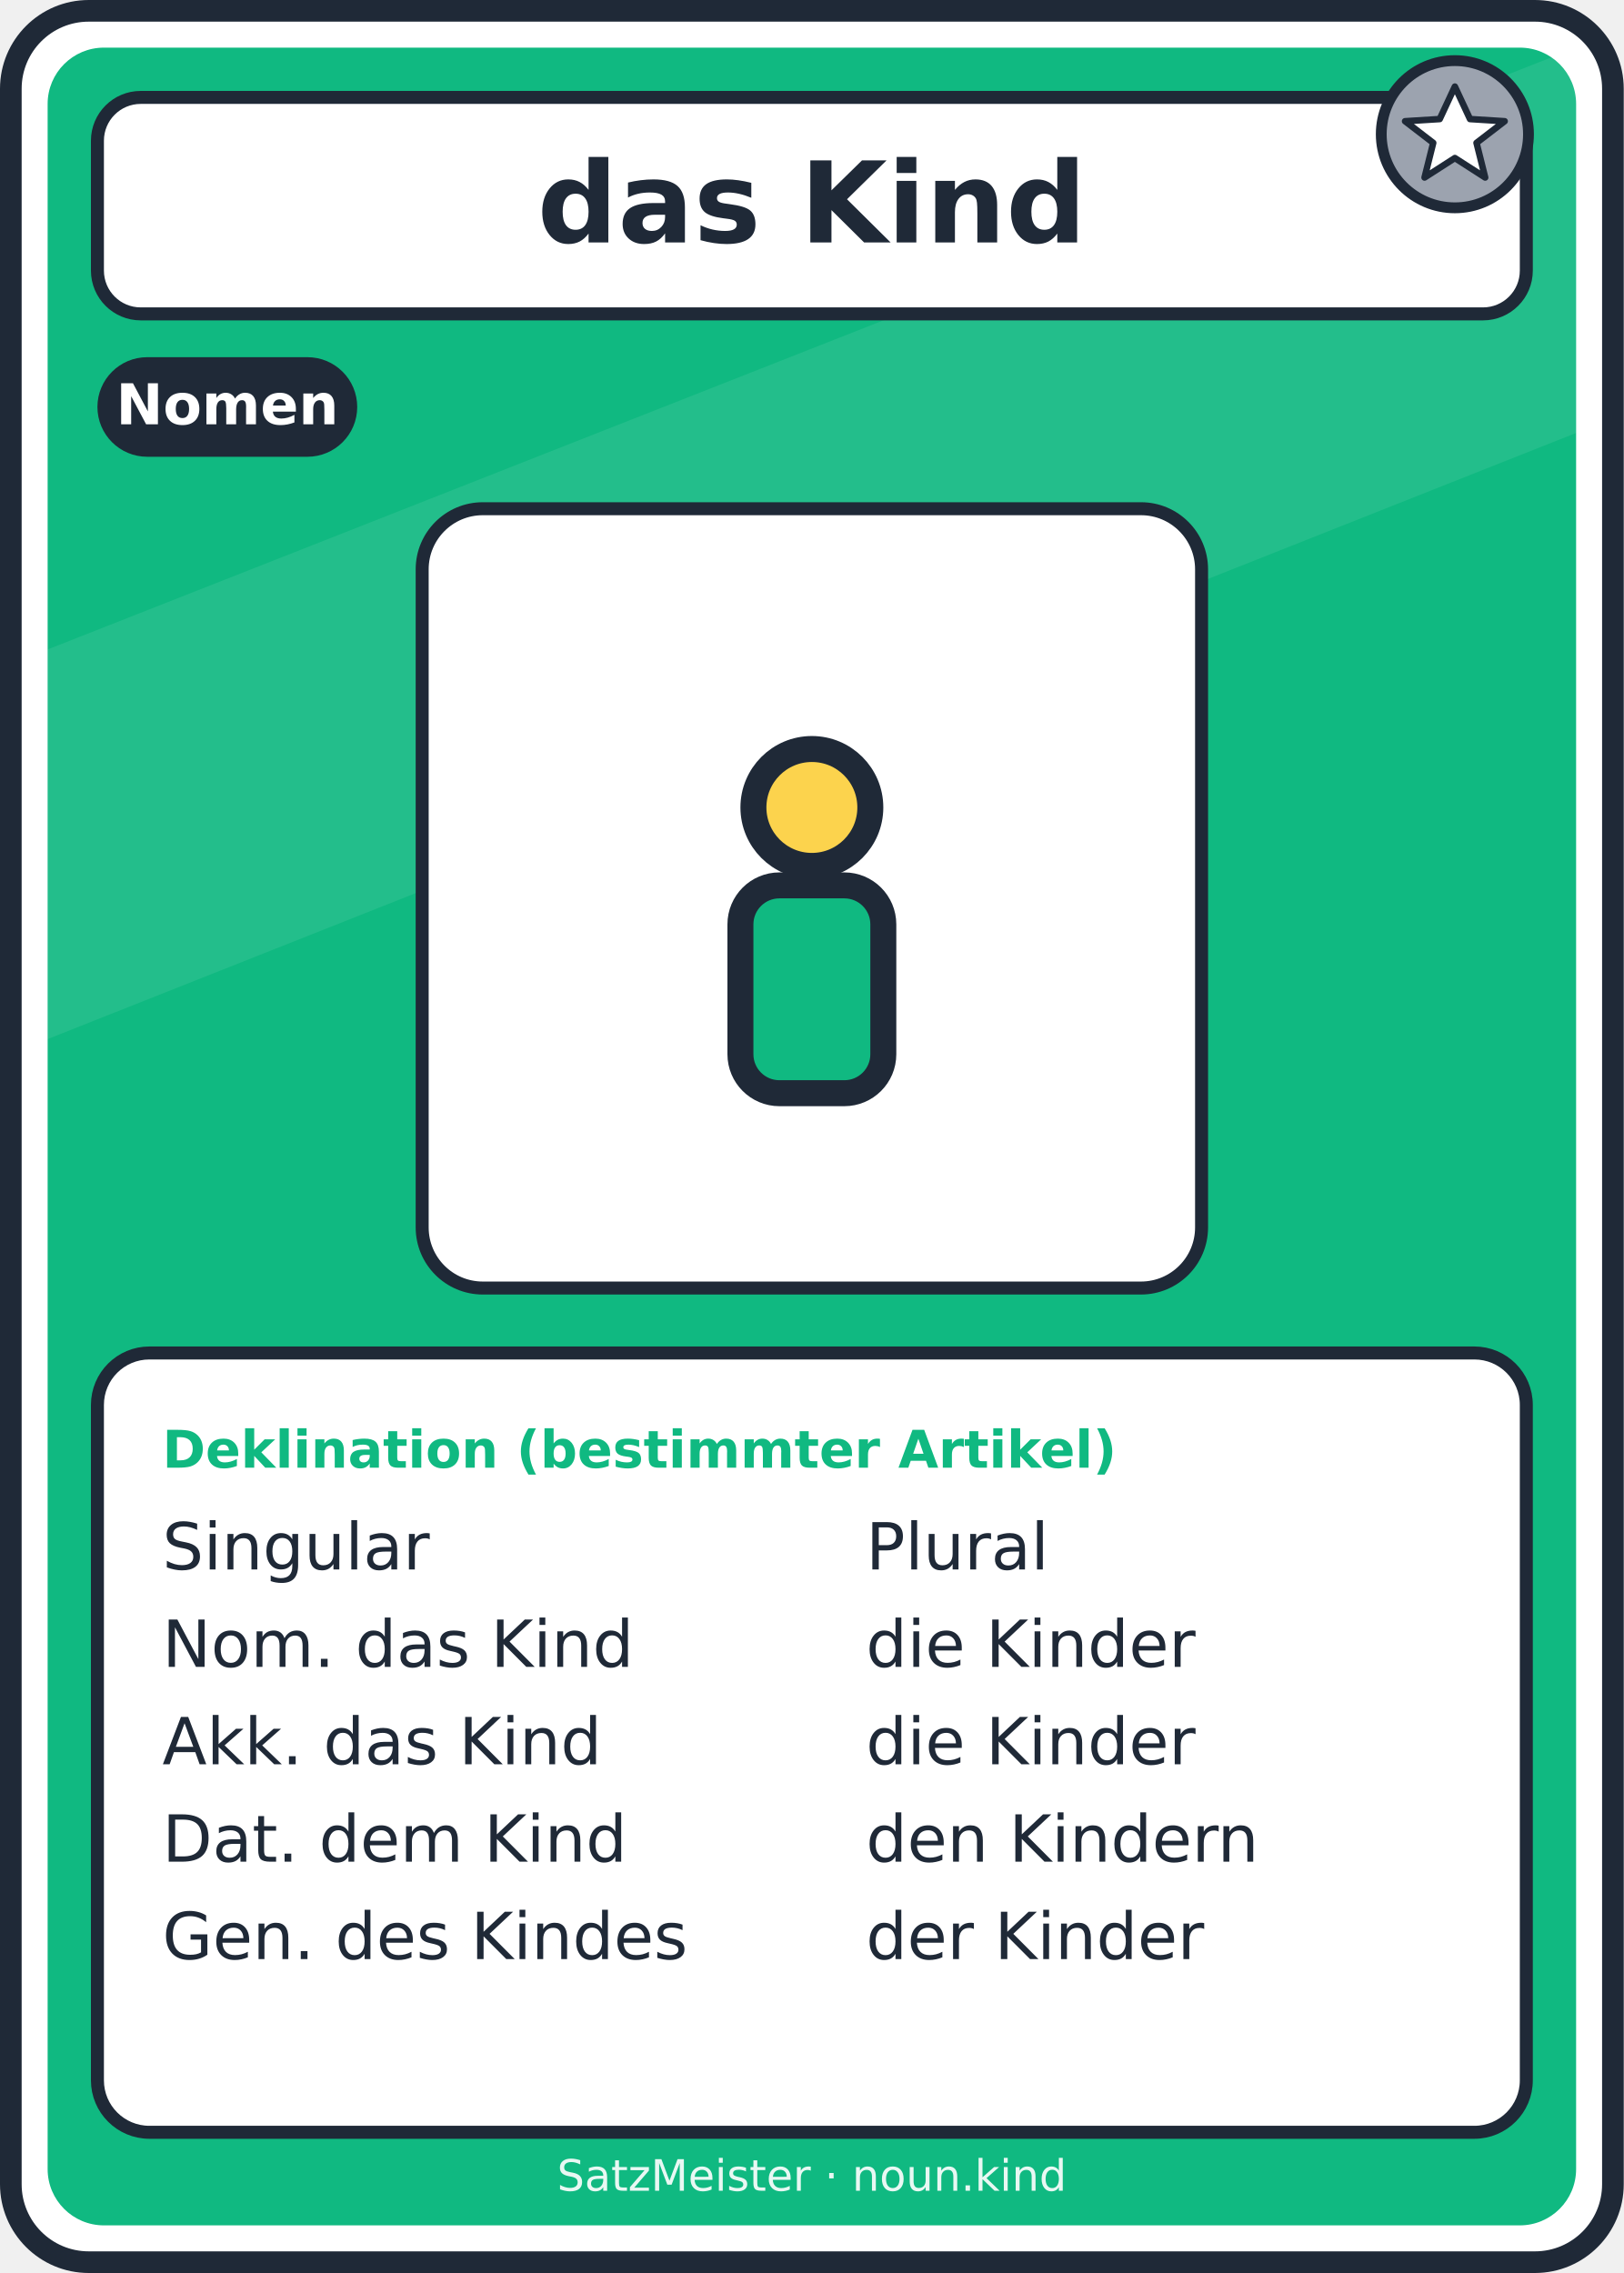
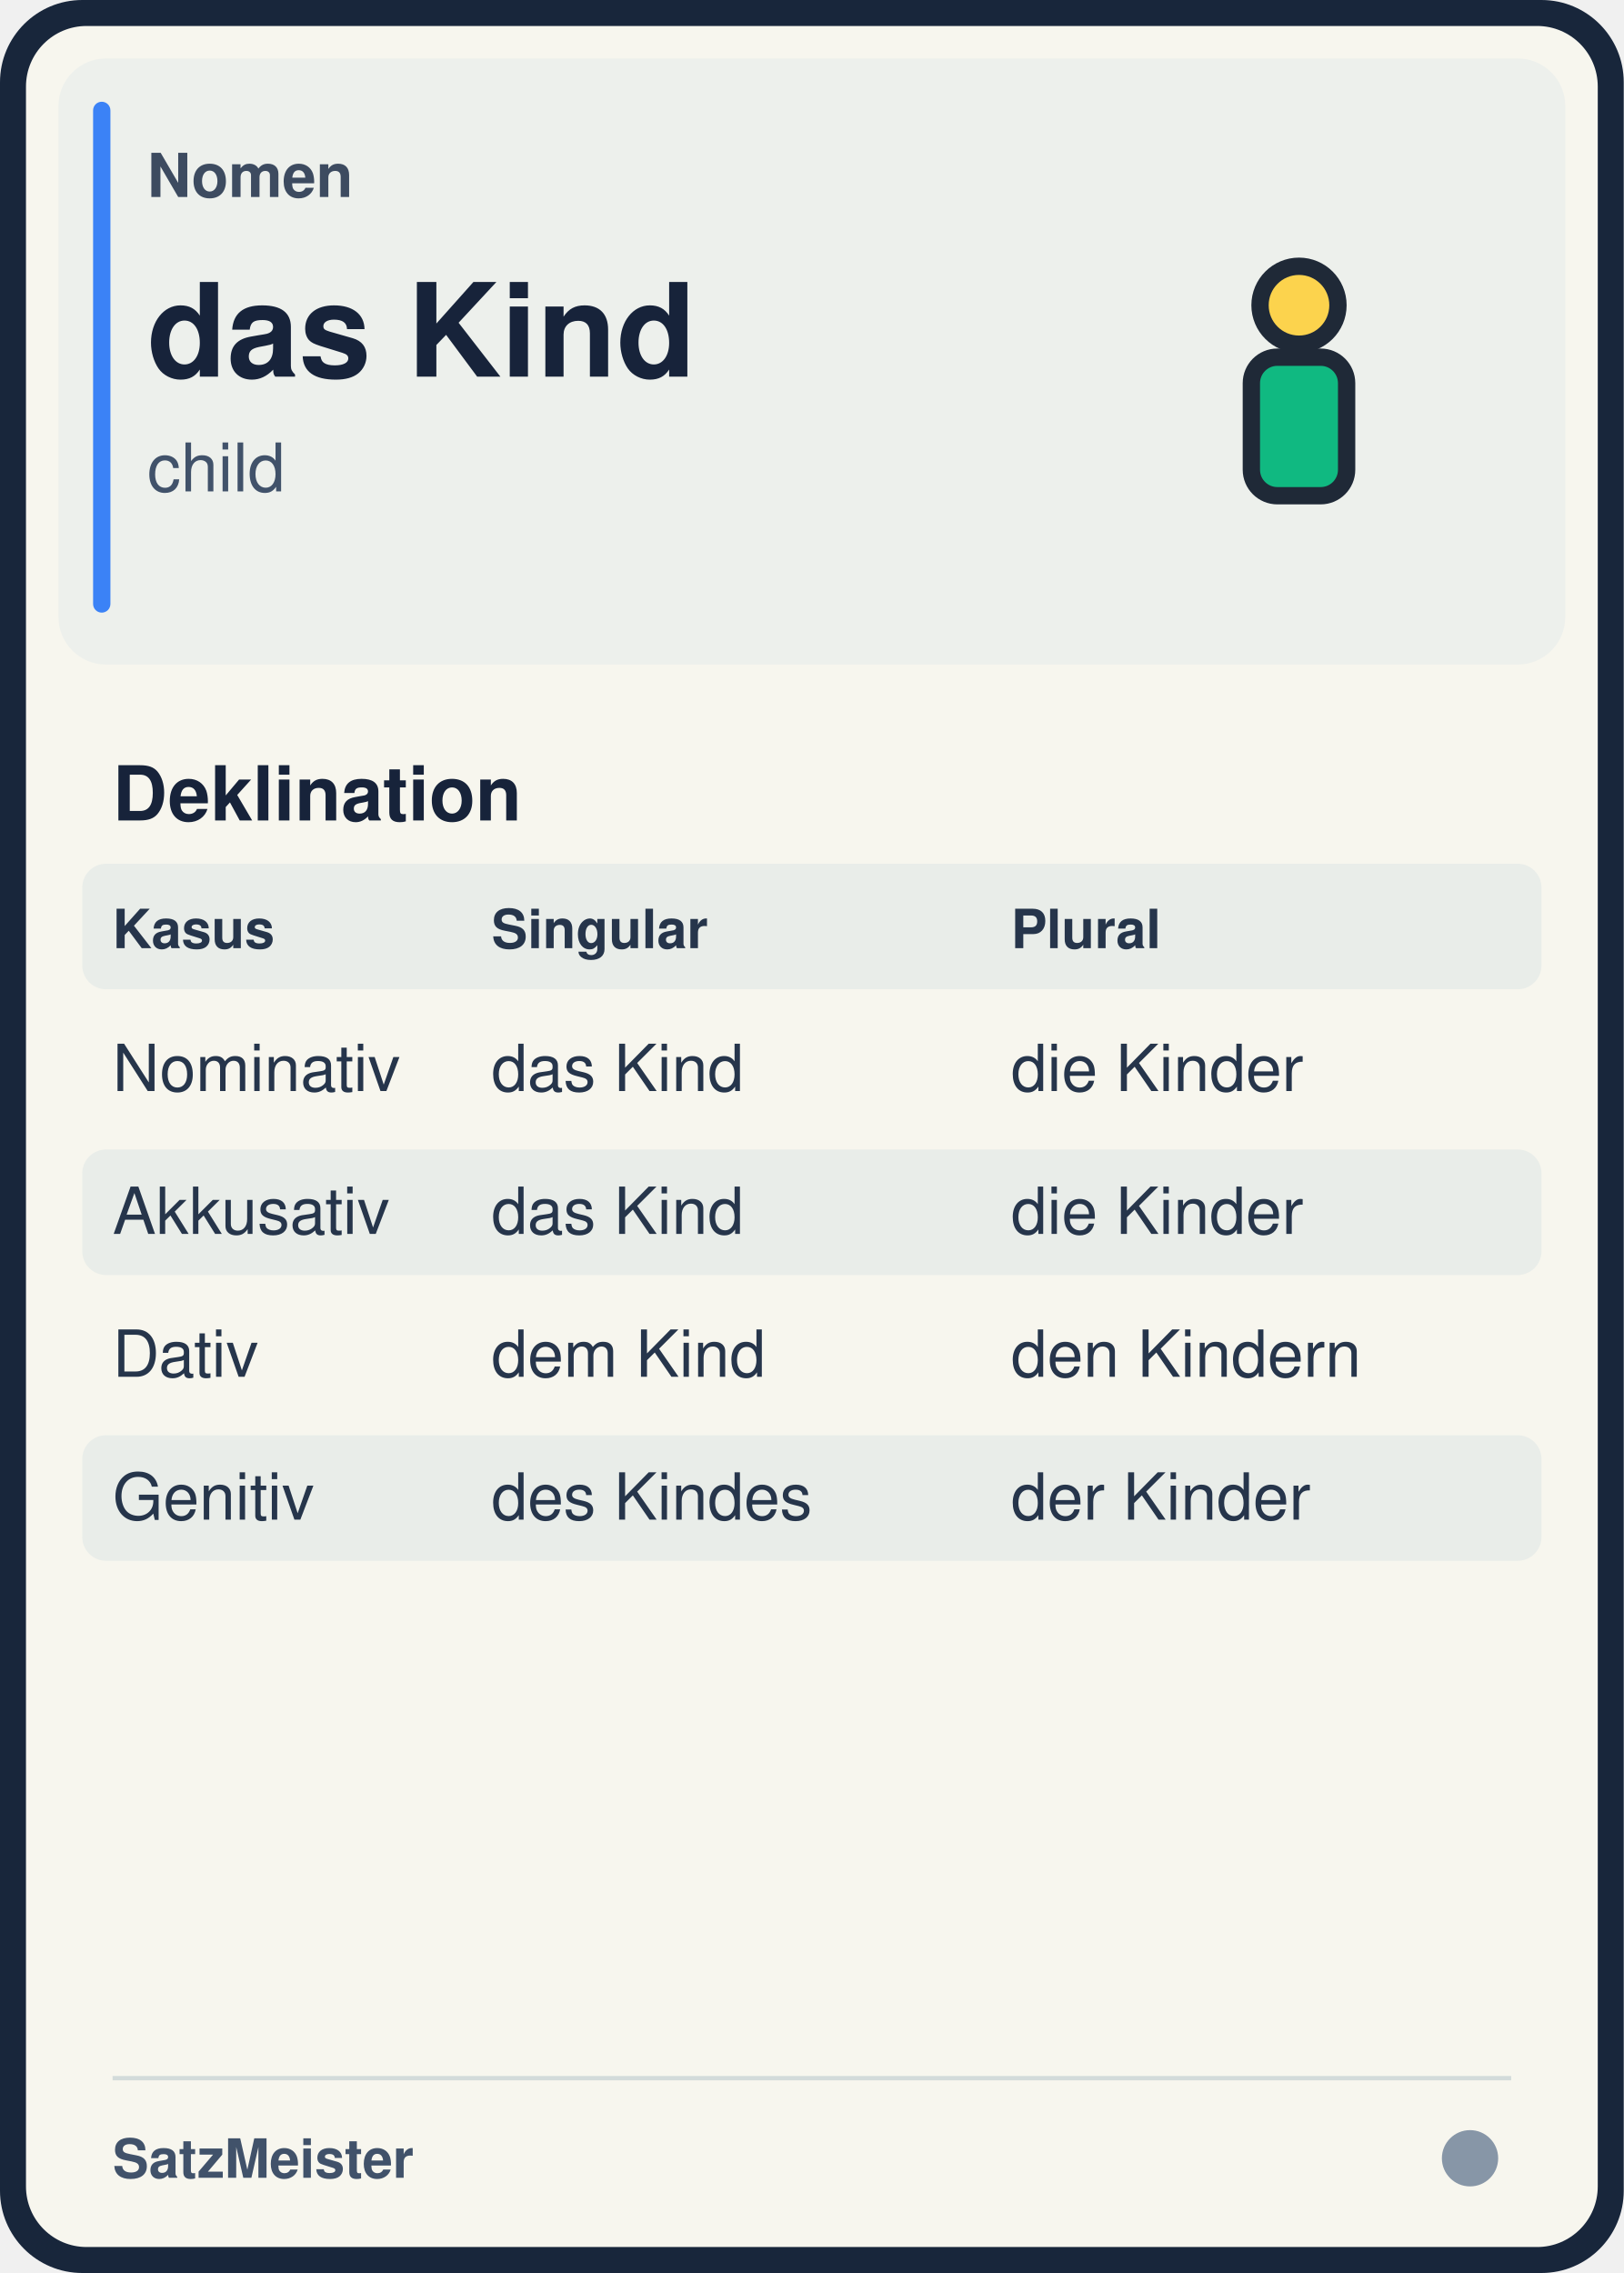
<svg xmlns="http://www.w3.org/2000/svg" viewBox="0 0 750 1050" width="750" height="1050">
-   <g id="card-frame">
-     <rect x="5" y="5" width="740" height="1040" rx="36" ry="36" fill="#ffffff" stroke="#1f2937" stroke-width="10" />
-   </g>
-   <g id="background">
-     <rect x="22" y="22" width="706" height="1006" rx="26" ry="26" fill="#10b981" />
-     <path d="M22 300 L728 22 L728 200 L22 480 Z" fill="#ffffff" opacity="0.08" />
-   </g>
-   <g id="name-banner">
-     <rect x="45" y="45" width="660" height="100" rx="20" ry="20" fill="#ffffff" stroke="#1f2937" stroke-width="6" />
-     <text x="375" y="112" text-anchor="middle" font-family="DejaVu Sans, Helvetica, Arial, sans-serif" font-size="52" font-weight="bold" fill="#1f2937">das Kind</text>
-   </g>
-   <g id="rarity-star">
-     <circle cx="672" cy="62" r="34" fill="#9ca3af" stroke="#1f2937" stroke-width="5" />
-     <path d="M672 40 L679 55 L695 56 L682 66 L686 82 L672 73 L658 82 L662 66 L649 56 L665 55 Z" fill="#ffffff" stroke="#1f2937" stroke-width="3" stroke-linejoin="round" />
-   </g>
-   <g id="type-badge">
-     <rect x="45" y="165" width="120" height="46" rx="23" ry="23" fill="#1f2937" />
-     <text x="105" y="196" text-anchor="middle" font-family="DejaVu Sans, Helvetica, Arial, sans-serif" font-size="26" font-weight="bold" fill="#ffffff">Nomen</text>
-   </g>
-   <g id="icon-area">
-     <rect x="195" y="235" width="360" height="360" rx="28" ry="28" fill="#ffffff" stroke="#1f2937" stroke-width="6" />
-     <g id="icon" transform="translate(225 265) scale(1.5)" fill="none" stroke="#1f2937" stroke-width="8" stroke-linecap="round" stroke-linejoin="round">
+   <rect id="card-frame" width="750" height="1050" rx="38" fill="#18263b" />
+   <rect x="12" y="12" width="726" height="1026" rx="28" fill="#f7f6ee" />
+   <g id="card-heading" font-family="Helvetica, Arial, sans-serif">
+     <rect x="27" y="27" width="696" height="280" rx="22" fill="#edf0ec" />
+     <rect x="43" y="47" width="8" height="236" rx="4" fill="#3b82f6" />
+     <text x="68" y="91" font-size="28" font-weight="bold" fill="#3d4b60">Nomen</text>
+     <text x="68" y="174" font-size="60" font-weight="bold" fill="#17233a">das Kind</text>
+     <text x="68" y="227" font-size="31" fill="#41526a">child</text>
+     <g id="icon" transform="translate(500 69)" fill="none" stroke="#1f2937" stroke-width="8" stroke-linecap="round" stroke-linejoin="round">
      <circle cx="100" cy="72" r="18" fill="#fcd34d" />
      <rect x="78" y="96" width="44" height="64" rx="12" fill="#10b981" />
    </g>
  </g>
-   <g id="text-area">
-     <rect x="45" y="625" width="660" height="360" rx="24" ry="24" fill="#ffffff" stroke="#1f2937" stroke-width="6" />
-     <text x="75" y="678" font-family="DejaVu Sans, Helvetica, Arial, sans-serif" font-size="24" font-weight="bold" fill="#10b981">Deklination (bestimmter Artikel)</text>
-     <text x="75" y="725" font-family="DejaVu Sans, Helvetica, Arial, sans-serif" font-size="30" fill="#1f2937">Singular</text>
-     <text x="400" y="725" font-family="DejaVu Sans, Helvetica, Arial, sans-serif" font-size="30" fill="#1f2937">Plural</text>
-     <text x="75" y="770" font-family="DejaVu Sans, Helvetica, Arial, sans-serif" font-size="30" fill="#1f2937">Nom.  das Kind</text>
-     <text x="400" y="770" font-family="DejaVu Sans, Helvetica, Arial, sans-serif" font-size="30" fill="#1f2937">die Kinder</text>
-     <text x="75" y="815" font-family="DejaVu Sans, Helvetica, Arial, sans-serif" font-size="30" fill="#1f2937">Akk.  das Kind</text>
-     <text x="400" y="815" font-family="DejaVu Sans, Helvetica, Arial, sans-serif" font-size="30" fill="#1f2937">die Kinder</text>
-     <text x="75" y="860" font-family="DejaVu Sans, Helvetica, Arial, sans-serif" font-size="30" fill="#1f2937">Dat.  dem Kind</text>
-     <text x="400" y="860" font-family="DejaVu Sans, Helvetica, Arial, sans-serif" font-size="30" fill="#1f2937">den Kindern</text>
-     <text x="75" y="905" font-family="DejaVu Sans, Helvetica, Arial, sans-serif" font-size="30" fill="#1f2937">Gen.  des Kindes</text>
-     <text x="400" y="905" font-family="DejaVu Sans, Helvetica, Arial, sans-serif" font-size="30" fill="#1f2937">der Kinder</text>
+   <g id="grammar" font-family="Helvetica, Arial, sans-serif">
+     <text x="52" y="379" font-size="35" font-weight="bold" fill="#17233a">Deklination</text>
+     <rect x="38" y="399" width="674" height="58" rx="11" fill="#e9ede9" />
+     <text x="52" y="438" font-size="25" font-weight="bold" fill="#26354b">Kasus</text>
+     <text x="227" y="438" font-size="25" font-weight="bold" fill="#26354b">Singular</text>
+     <text x="467" y="438" font-size="25" font-weight="bold" fill="#26354b">Plural</text>
+     <text x="52" y="504" font-size="30" font-weight="normal" fill="#26354b">Nominativ</text>
+     <text x="227" y="504" font-size="30" font-weight="normal" fill="#26354b">das Kind</text>
+     <text x="467" y="504" font-size="30" font-weight="normal" fill="#26354b">die Kinder</text>
+     <rect x="38" y="531" width="674" height="58" rx="11" fill="#e9ede9" />
+     <text x="52" y="570" font-size="30" font-weight="normal" fill="#26354b">Akkusativ</text>
+     <text x="227" y="570" font-size="30" font-weight="normal" fill="#26354b">das Kind</text>
+     <text x="467" y="570" font-size="30" font-weight="normal" fill="#26354b">die Kinder</text>
+     <text x="52" y="636" font-size="30" font-weight="normal" fill="#26354b">Dativ</text>
+     <text x="227" y="636" font-size="30" font-weight="normal" fill="#26354b">dem Kind</text>
+     <text x="467" y="636" font-size="30" font-weight="normal" fill="#26354b">den Kindern</text>
+     <rect x="38" y="663" width="674" height="58" rx="11" fill="#e9ede9" />
+     <text x="52" y="702" font-size="30" font-weight="normal" fill="#26354b">Genitiv</text>
+     <text x="227" y="702" font-size="30" font-weight="normal" fill="#26354b">des Kindes</text>
+     <text x="467" y="702" font-size="30" font-weight="normal" fill="#26354b">der Kinder</text>
  </g>
-   <g id="footer-strip">
-     <text x="375" y="1012" text-anchor="middle" font-family="DejaVu Sans, Helvetica, Arial, sans-serif" font-size="20" fill="#ffffff" opacity="0.9">SatzMeister · noun.kind</text>
+   <path d="M52 960H698" stroke="#d3dbda" stroke-width="2" />
+   <g id="footer" font-family="Helvetica, Arial, sans-serif" font-size="25" fill="#41526a">
+     <text x="52" y="1006" font-weight="bold">SatzMeister</text>
+     <circle cx="679" cy="997" r="13" fill="#8796a7" />
  </g>
</svg>
